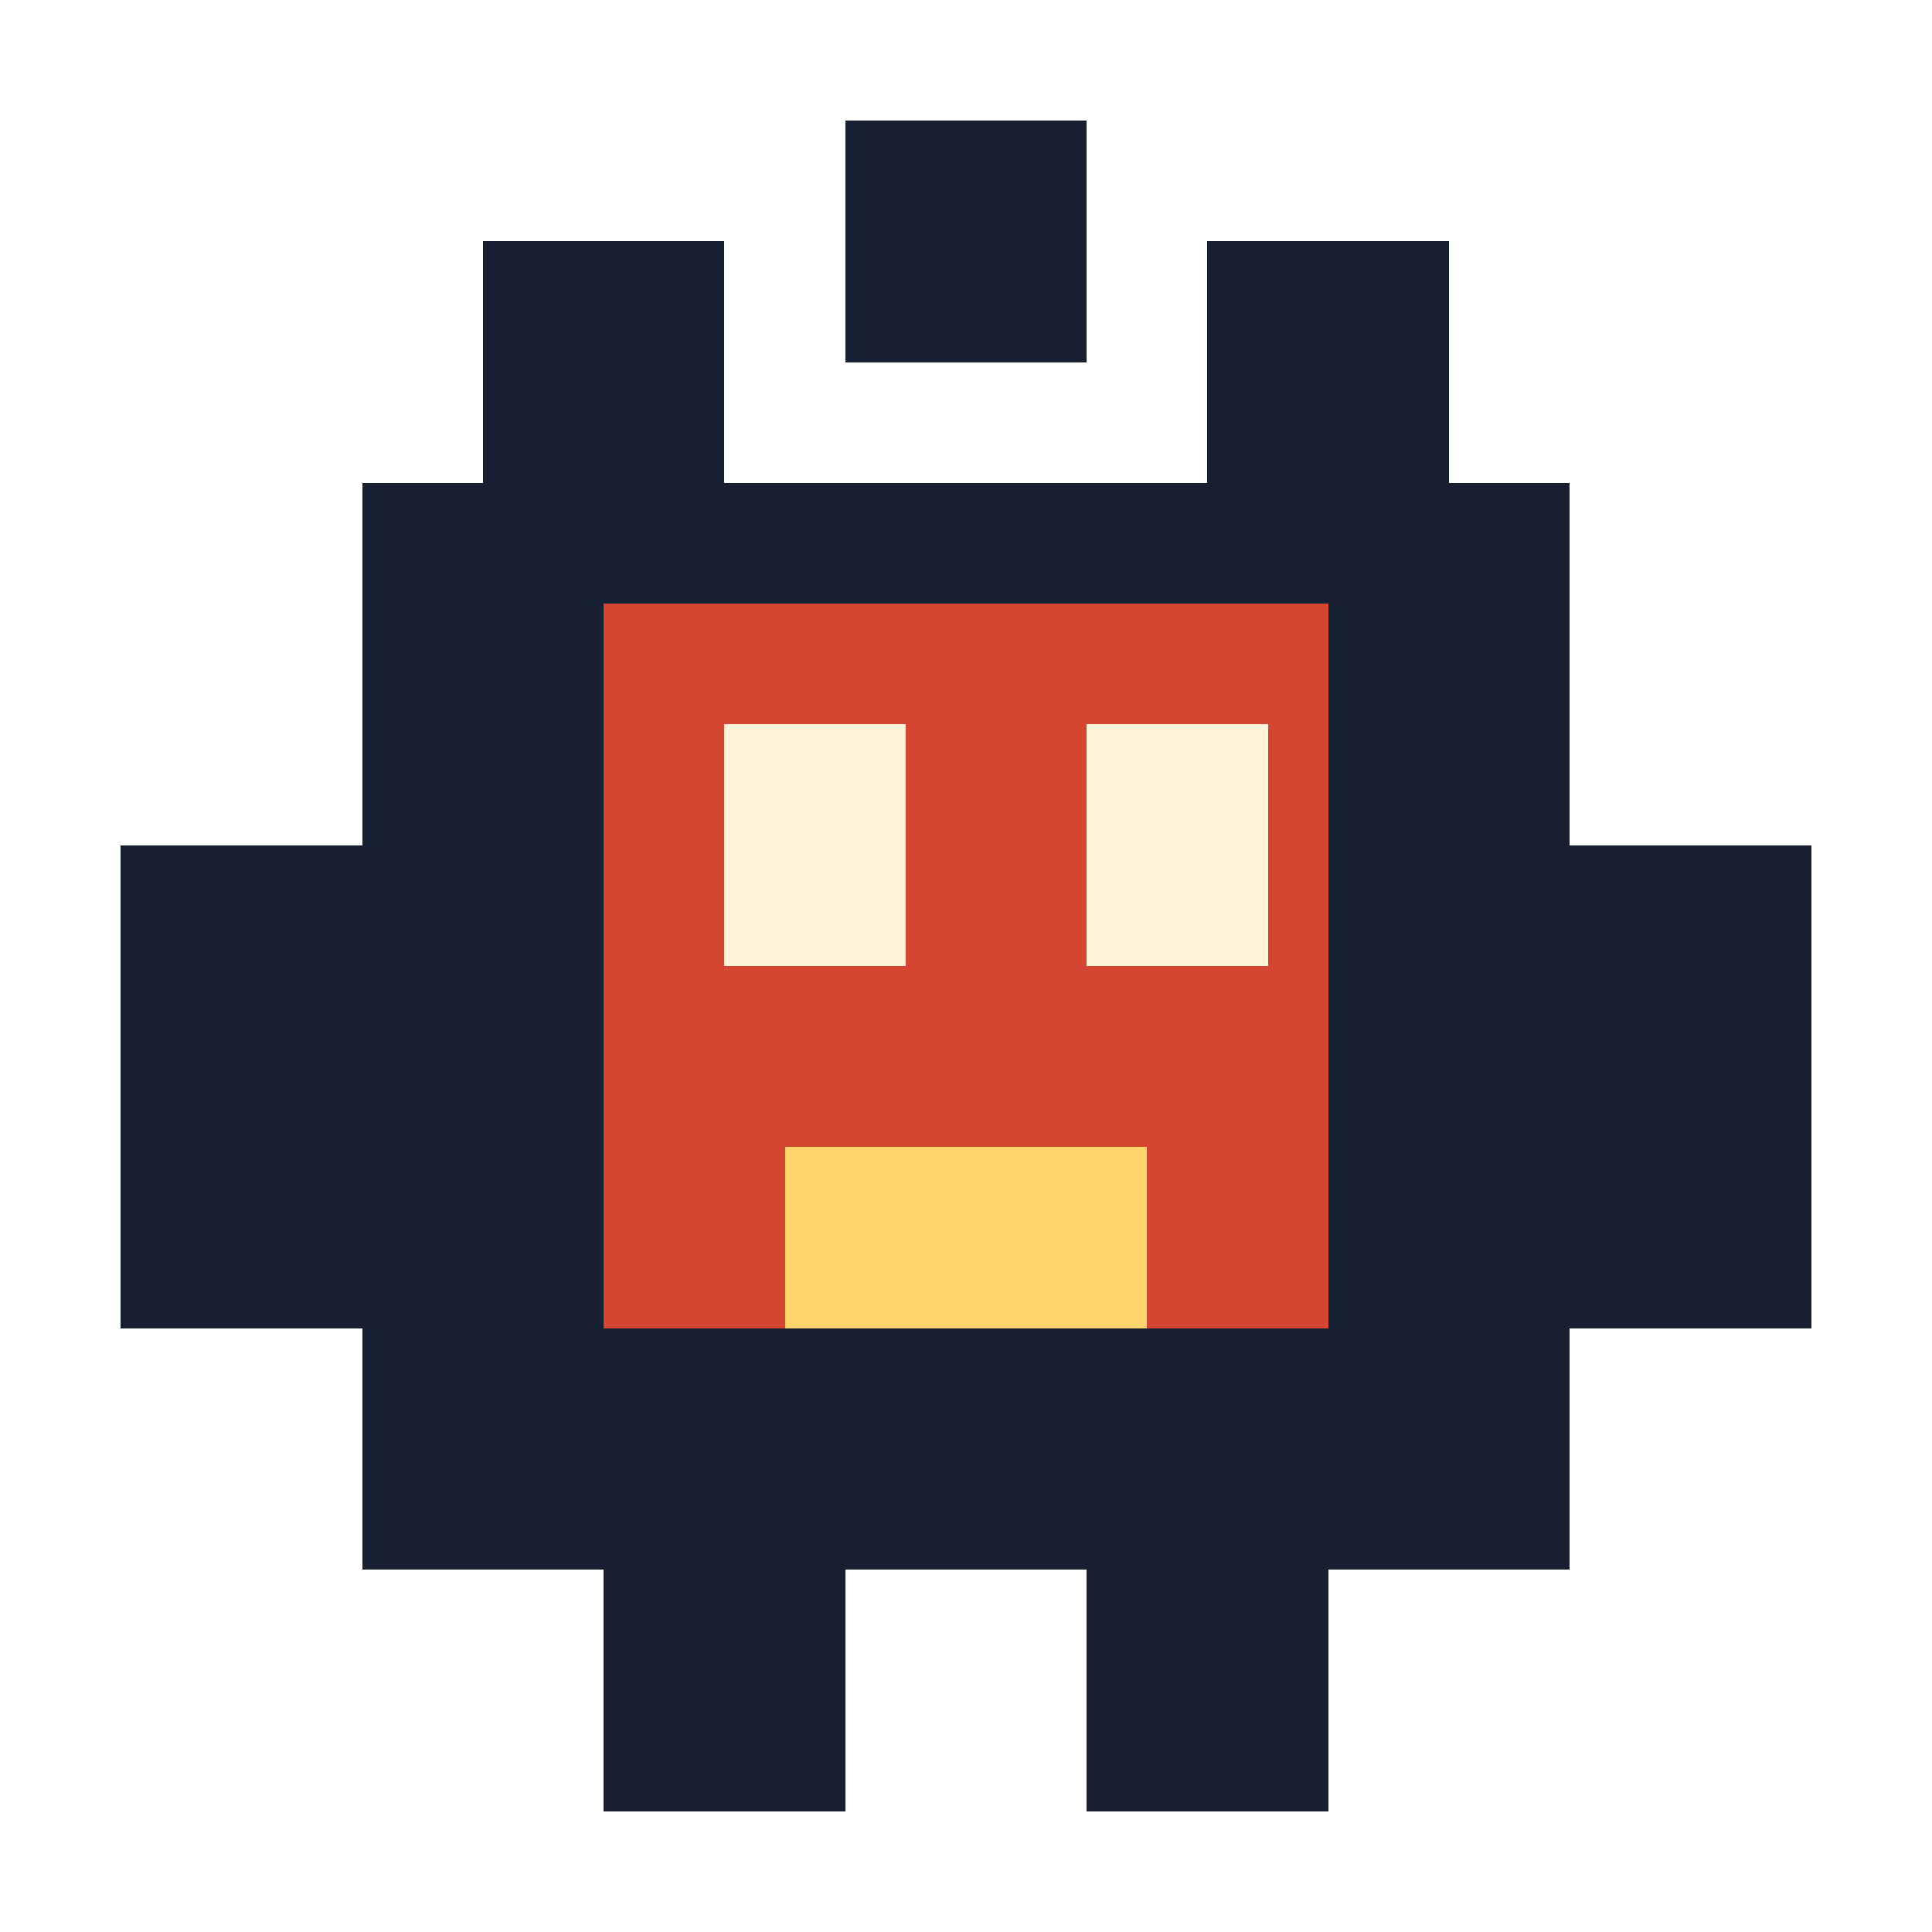
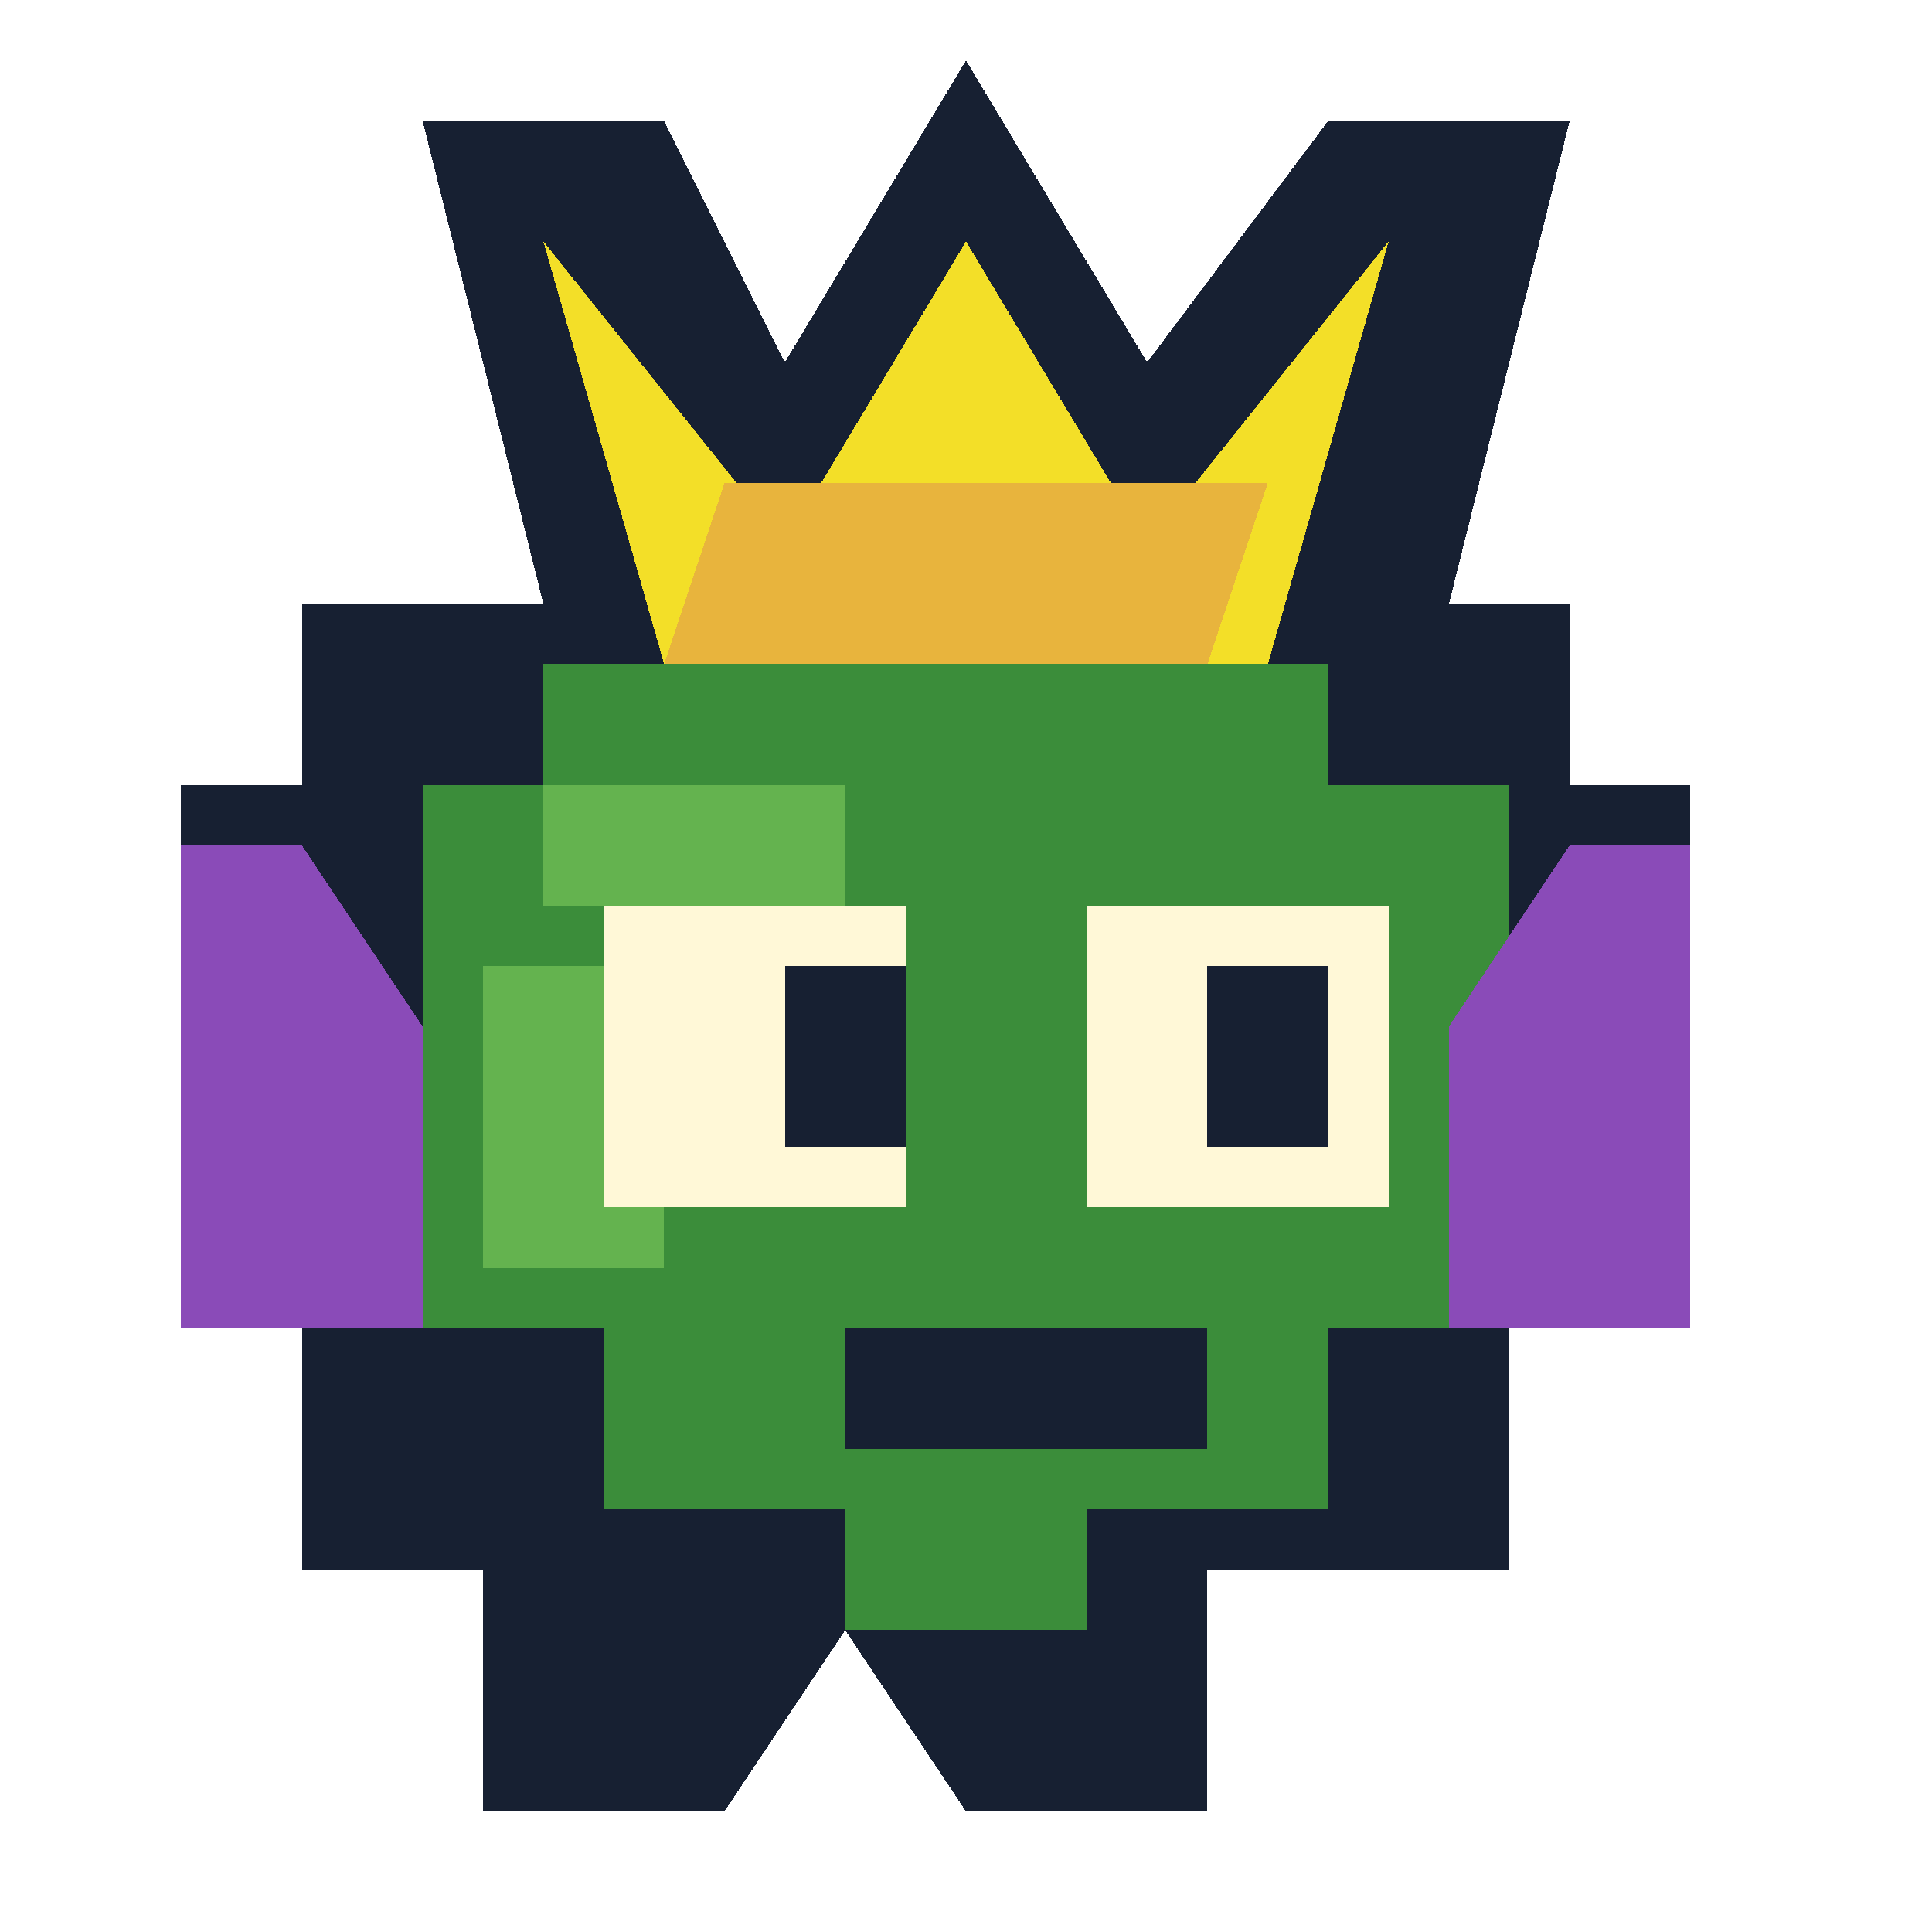
<svg xmlns="http://www.w3.org/2000/svg" viewBox="0 0 32 32" shape-rendering="crispEdges">
-   <g fill="#172032">
-     <rect x="14" y="2" width="4" height="4" />
-     <rect x="8" y="4" width="4" height="6" />
-     <rect x="20" y="4" width="4" height="6" />
-     <rect x="6" y="8" width="20" height="18" />
-     <rect x="2" y="14" width="4" height="8" />
-     <rect x="26" y="14" width="4" height="8" />
-     <rect x="10" y="26" width="4" height="4" />
-     <rect x="18" y="26" width="4" height="4" />
-   </g>
-   <rect x="10" y="10" width="12" height="12" fill="#d44532" />
-   <rect x="12" y="12" width="3" height="4" fill="#fff4da" />
-   <rect x="18" y="12" width="3" height="4" fill="#fff4da" />
-   <rect x="13" y="19" width="6" height="3" fill="#ffd56b" />
+   <path fill="#172032" d="M7 2h4l2 4 3-5 3 5 3-4h4l-2 8h2v3h2v9h-3v4h-5v4h-4l-2-3-2 3H8v-4H5v-4H3v-9h2v-3h4z" />
+   <path fill="#f3df28" d="M9 4l4 5 3-5 3 5 4-5-2 7H11z" />
+   <path fill="#e8b43d" d="M12 8h9l-1 3h-9z" />
+   <path fill="#3b8d3a" d="M9 11h13v2h3v9h-3v3h-4v2h-4v-2h-4v-3H7v-9h2z" />
+   <path fill="#64b34f" d="M9 13h5v2H9zm-1 3h3v5H8z" />
+   <path fill="#fff8d7" d="M10 15h5v5h-5zm8 0h5v5h-5z" />
+   <path fill="#172032" d="M13 16h2v3h-2zm7 0h2v3h-2zm-6 6h6v2h-6z" />
+   <path fill="#8a4bb8" d="M5 14H3v8h4v-5zm21 0h2v8h-4v-5z" />
</svg>
